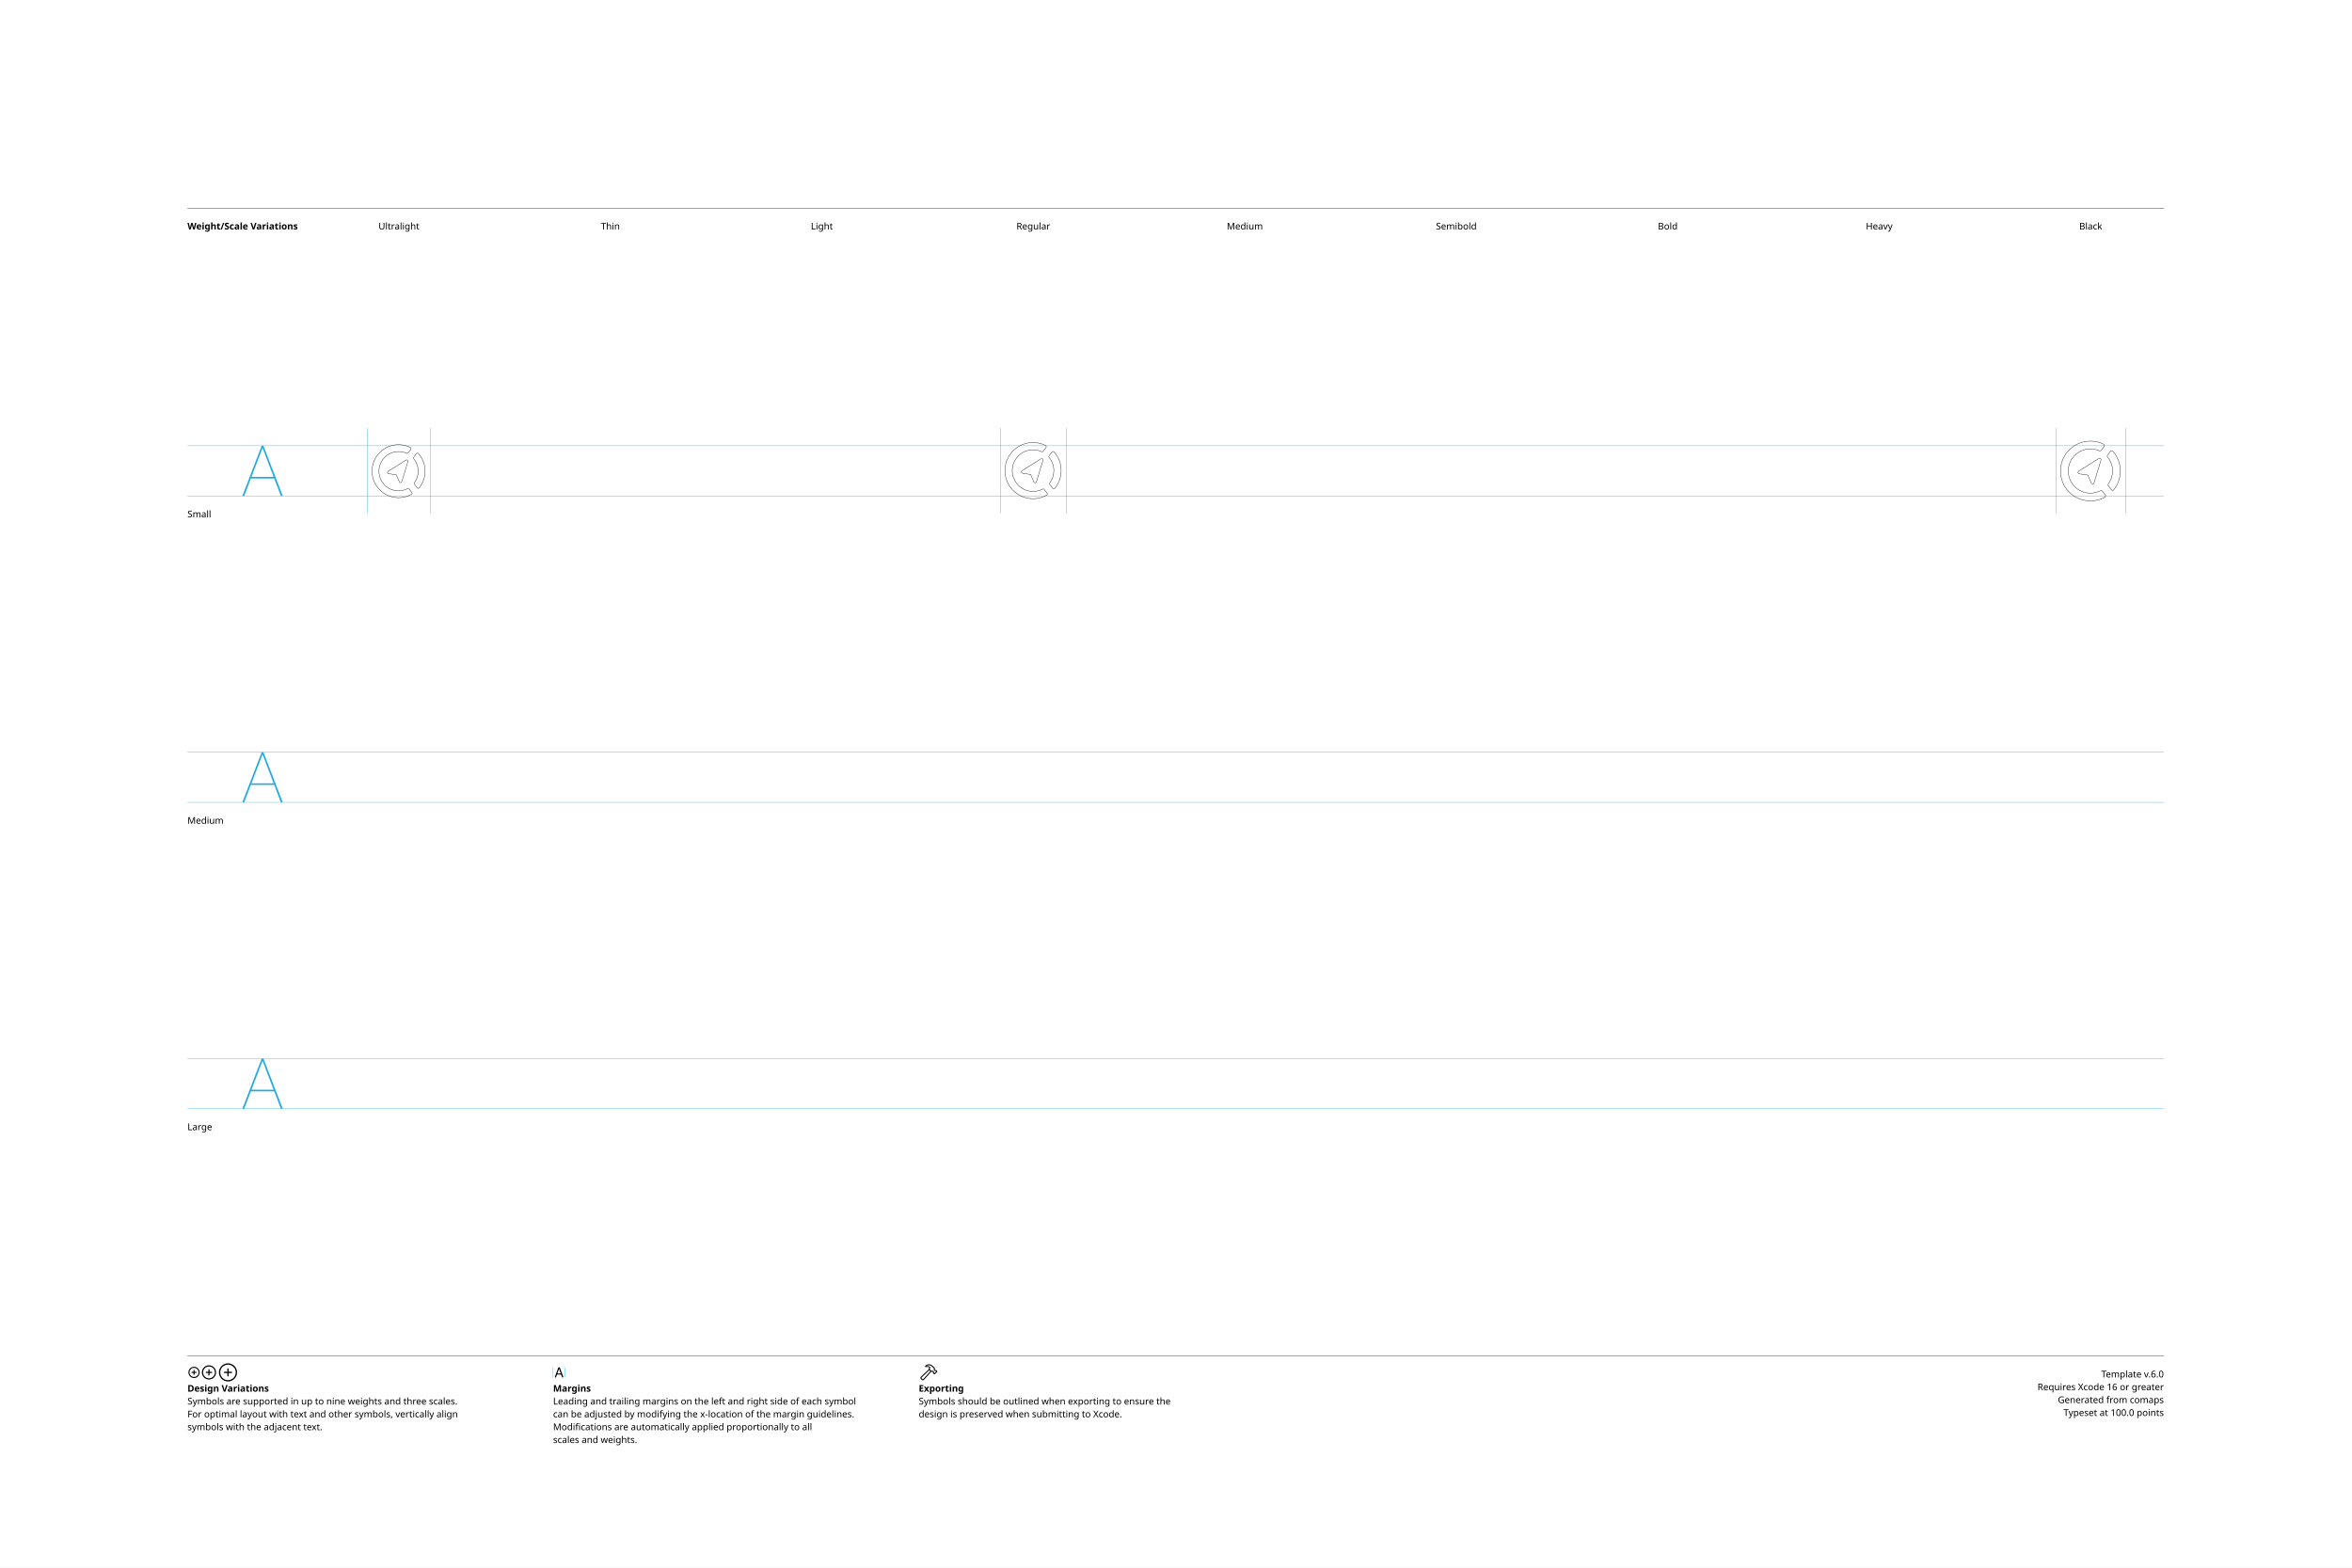
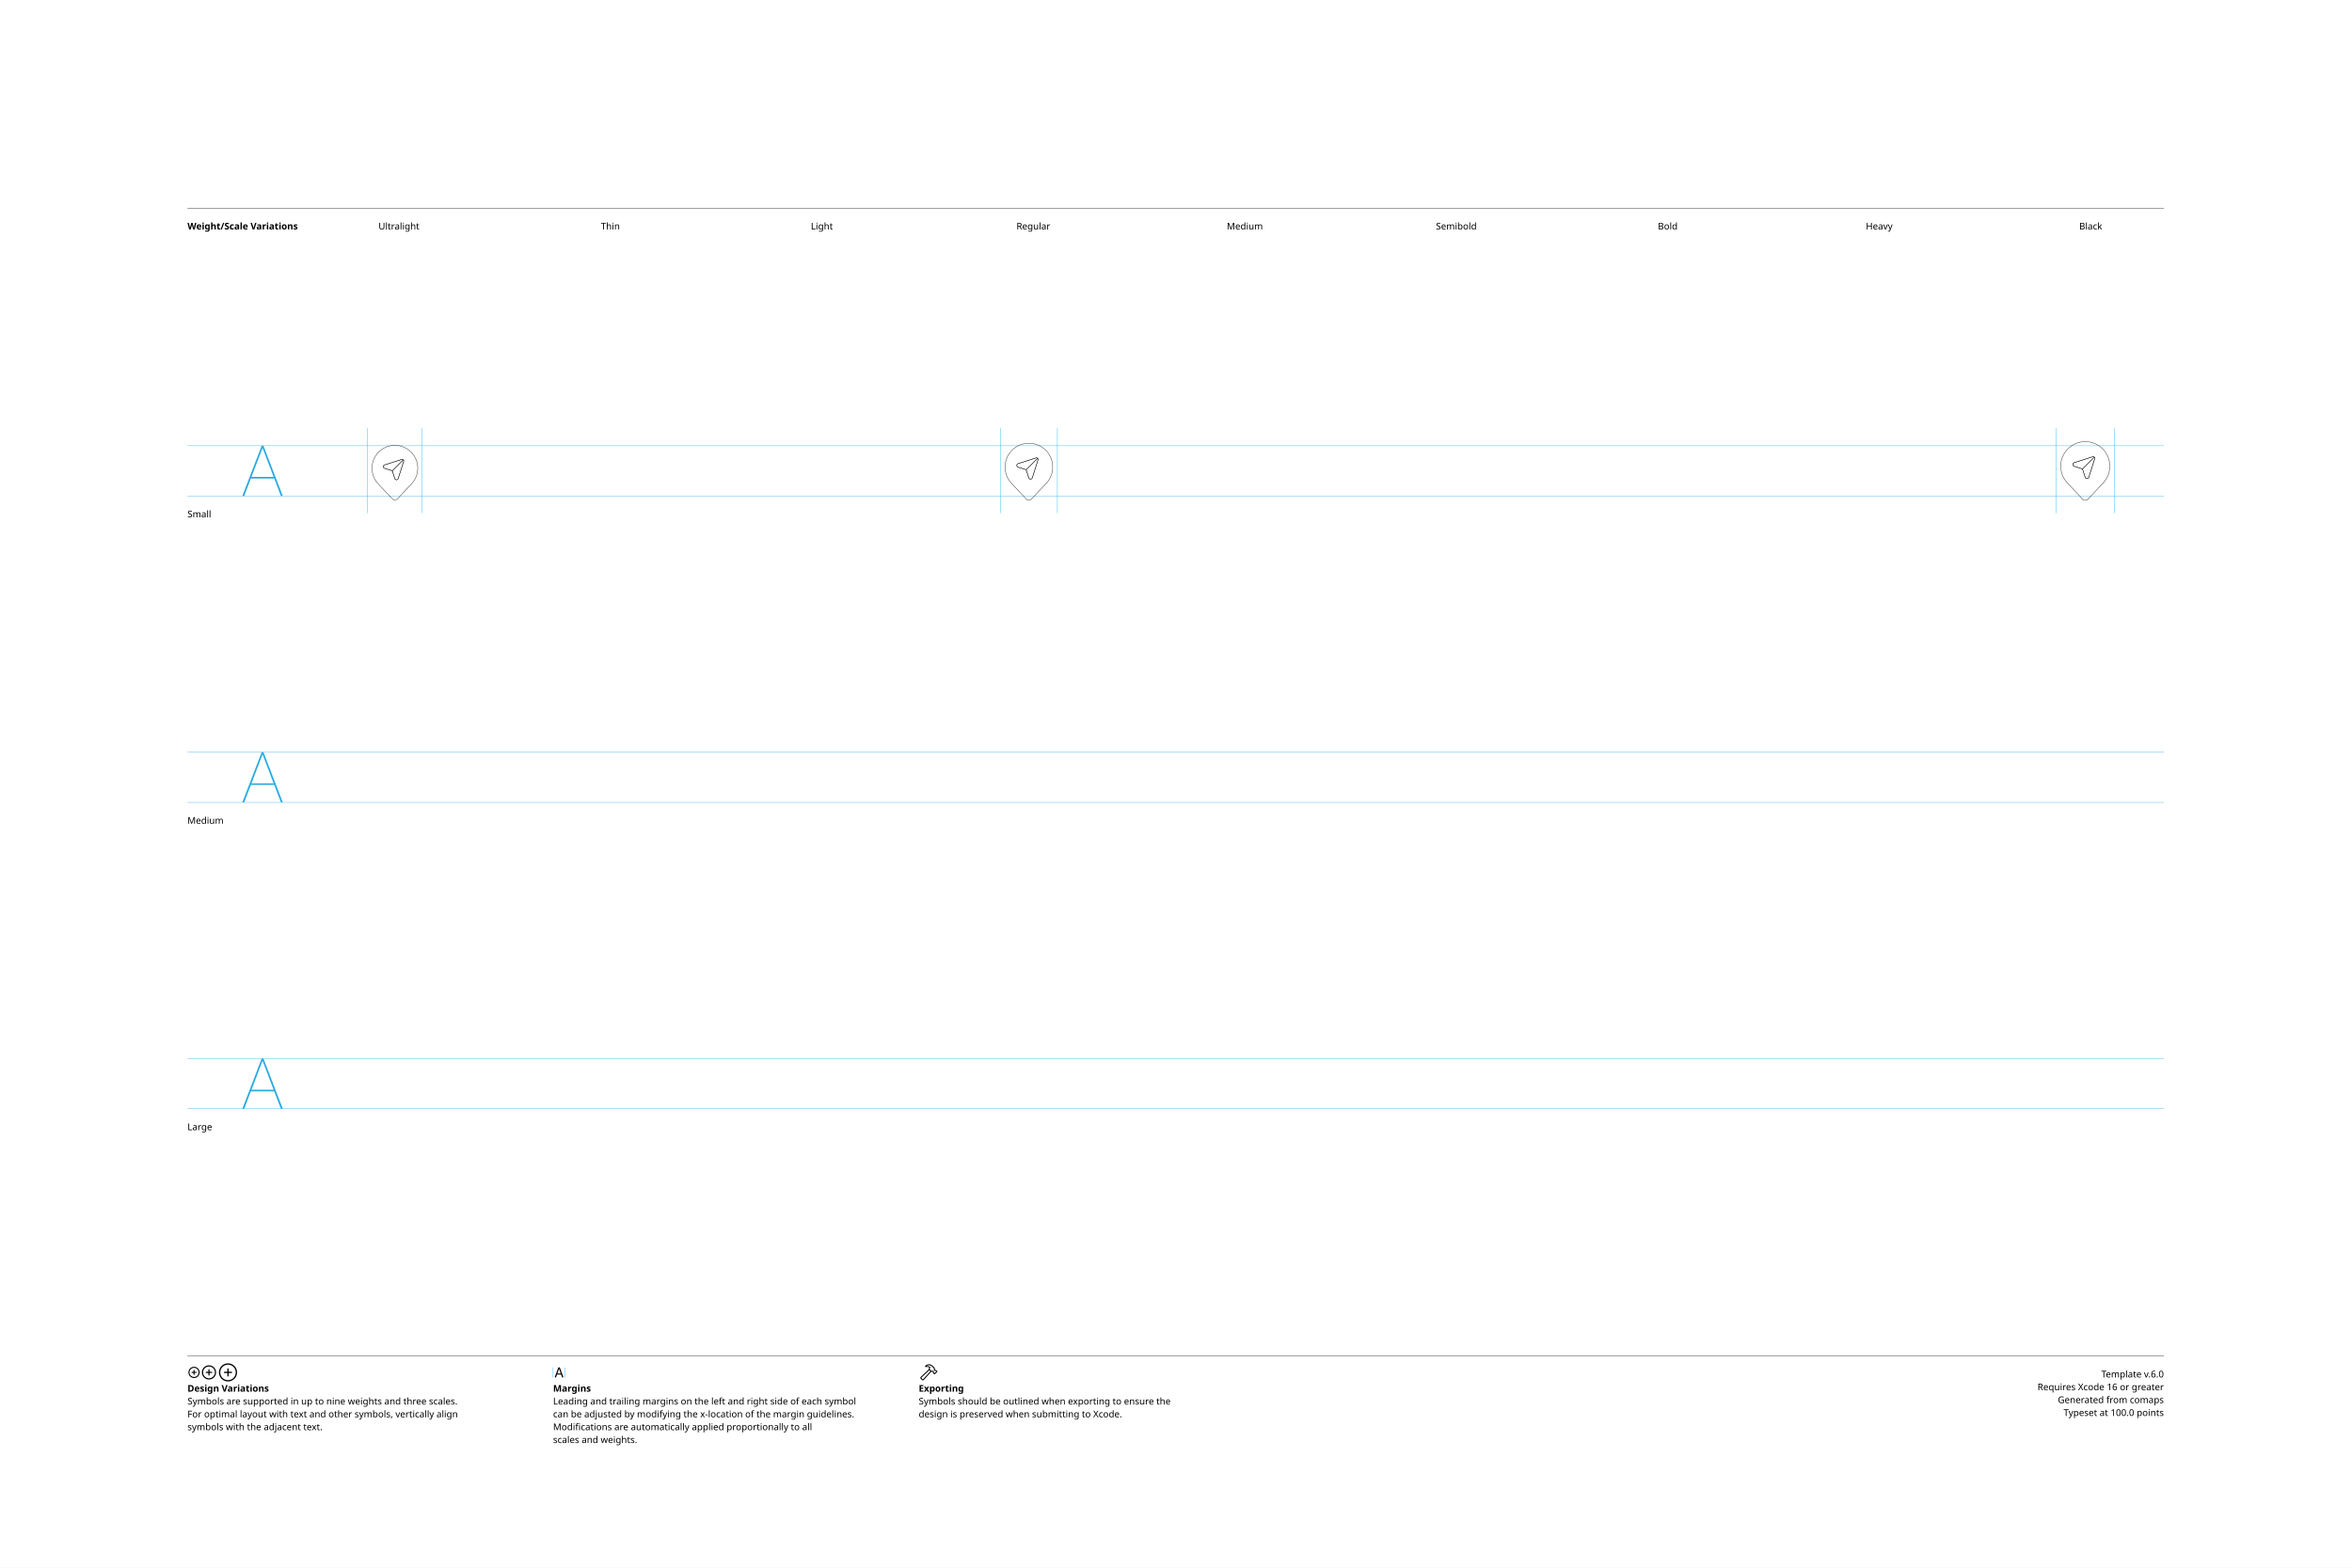
<svg xmlns="http://www.w3.org/2000/svg" version="1.1" viewBox="0 0 3300 2200">
  <style>.defaults {-sfsymbols-wiggle-style:clockwise;-sfsymbols-rotates-clockwise:true}

- .monochrome-0 {-sfsymbols-variable-threshold:0.51;-sfsymbols-motion-group:0}
- .monochrome-1 {-sfsymbols-variable-threshold:0.0;-sfsymbols-motion-group:0}
+ .monochrome-0 {-sfsymbols-motion-group:0}
+ .monochrome-1 {-sfsymbols-motion-group:0}
+ .monochrome-2 {-sfsymbols-motion-group:0}

- .multicolor-0:custom {fill:#CCDFCA;-sfsymbols-variable-threshold:0.51;-sfsymbols-motion-group:0}
- .multicolor-1:custom {fill:#588157;-sfsymbols-variable-threshold:0.0;-sfsymbols-motion-group:0}
+ .multicolor-0:custom {fill:#0F8B7E;-sfsymbols-motion-group:0}
+ .multicolor-1:custom {fill:#FFFFFF;-sfsymbols-motion-group:0}
+ .multicolor-2:custom {fill:#CFE5DF;-sfsymbols-motion-group:0}

- .hierarchical-0:secondary {-sfsymbols-variable-threshold:0.51;-sfsymbols-motion-group:0}
- .hierarchical-1:primary {-sfsymbols-variable-threshold:0.0;-sfsymbols-motion-group:0}
+ .hierarchical-0:primary {-sfsymbols-motion-group:0}
+ .hierarchical-1:secondary {-sfsymbols-motion-group:0}
+ .hierarchical-2:secondary {-sfsymbols-motion-group:0}

.SFSymbolsPreviewWireframe {fill:none;opacity:1.0;stroke:black;stroke-width:0.5}
</style>
  <g id="Notes">
    <rect height="2200" id="artboard" style="fill:white;opacity:1" width="3300" x="0" y="0" />
    <line style="fill:none;stroke:black;opacity:1;stroke-width:0.5;" x1="263" x2="3036" y1="292" y2="292" />
    <text style="stroke:none;fill:black;font-family:sans-serif;font-size:13;font-weight:bold;" transform="matrix(1 0 0 1 263 322)">Weight/Scale Variations</text>
    <text style="stroke:none;fill:black;font-family:sans-serif;font-size:13;text-anchor:middle;" transform="matrix(1 0 0 1 559.711 322)">Ultralight</text>
    <text style="stroke:none;fill:black;font-family:sans-serif;font-size:13;text-anchor:middle;" transform="matrix(1 0 0 1 856.422 322)">Thin</text>
    <text style="stroke:none;fill:black;font-family:sans-serif;font-size:13;text-anchor:middle;" transform="matrix(1 0 0 1 1153.13 322)">Light</text>
    <text style="stroke:none;fill:black;font-family:sans-serif;font-size:13;text-anchor:middle;" transform="matrix(1 0 0 1 1449.84 322)">Regular</text>
    <text style="stroke:none;fill:black;font-family:sans-serif;font-size:13;text-anchor:middle;" transform="matrix(1 0 0 1 1746.56 322)">Medium</text>
    <text style="stroke:none;fill:black;font-family:sans-serif;font-size:13;text-anchor:middle;" transform="matrix(1 0 0 1 2043.27 322)">Semibold</text>
    <text style="stroke:none;fill:black;font-family:sans-serif;font-size:13;text-anchor:middle;" transform="matrix(1 0 0 1 2339.98 322)">Bold</text>
    <text style="stroke:none;fill:black;font-family:sans-serif;font-size:13;text-anchor:middle;" transform="matrix(1 0 0 1 2636.69 322)">Heavy</text>
    <text style="stroke:none;fill:black;font-family:sans-serif;font-size:13;text-anchor:middle;" transform="matrix(1 0 0 1 2933.4 322)">Black</text>
    <line style="fill:none;stroke:black;opacity:1;stroke-width:0.5;" x1="263" x2="3036" y1="1903" y2="1903" />
    <g transform="matrix(0.2 0 0 0.2 263 1933)">
      <path d="m46.24 4.15c21.777 0 39.453-17.627 39.453-39.404s-17.676-39.404-39.453-39.404c-21.729 0-39.404 17.627-39.404 39.404s17.676 39.404 39.404 39.404Zm0-7.422c-17.676 0-31.934-14.307-31.934-31.982s14.258-31.982 31.934-31.982 31.982 14.307 31.982 31.982-14.307 31.982-31.982 31.982Zm-17.969-31.982c0 2.148 1.514 3.613 3.76 3.613h10.498v10.596c0 2.197 1.465 3.711 3.613 3.711 2.246 0 3.711-1.514 3.711-3.711v-10.596h10.596c2.197 0 3.711-1.465 3.711-3.613 0-2.197-1.514-3.711-3.711-3.711h-10.596v-10.547c0-2.246-1.465-3.76-3.711-3.76-2.148 0-3.613 1.514-3.613 3.76v10.547h-10.498c-2.246 0-3.76 1.514-3.76 3.711Z" />
    </g>
    <g transform="matrix(0.2 0 0 0.2 281.506 1933)">
      <path d="m58.545 14.551c27.49 0 49.805-22.314 49.805-49.805s-22.314-49.805-49.805-49.805-49.805 22.314-49.805 49.805 22.314 49.805 49.805 49.805Zm0-8.301c-22.949 0-41.504-18.555-41.504-41.504s18.555-41.504 41.504-41.504 41.504 18.555 41.504 41.504-18.555 41.504-41.504 41.504Zm-22.656-41.504c0 2.393 1.66 4.004 4.15 4.004h14.355v14.404c0 2.441 1.66 4.15 4.053 4.15 2.441 0 4.15-1.66 4.15-4.15v-14.404h14.404c2.441 0 4.15-1.611 4.15-4.004 0-2.441-1.709-4.15-4.15-4.15h-14.404v-14.355c0-2.49-1.709-4.199-4.15-4.199-2.393 0-4.053 1.709-4.053 4.199v14.355h-14.355c-2.49 0-4.15 1.709-4.15 4.15Z" />
    </g>
    <g transform="matrix(0.2 0 0 0.2 304.924 1933)">
      <path d="m74.853 28.32c35.107 0 63.623-28.467 63.623-63.574s-28.516-63.623-63.623-63.623-63.574 28.516-63.574 63.623 28.467 63.574 63.574 63.574Zm0-9.082c-30.127 0-54.492-24.365-54.492-54.492s24.365-54.492 54.492-54.492 54.492 24.365 54.492 54.492-24.365 54.492-54.492 54.492Zm-28.857-54.492c0 2.588 1.855 4.395 4.59 4.395h19.727v19.775c0 2.686 1.855 4.59 4.443 4.59 2.686 0 4.541-1.855 4.541-4.59v-19.775h19.775c2.686 0 4.59-1.807 4.59-4.395 0-2.734-1.855-4.59-4.59-4.59h-19.775v-19.727c0-2.734-1.855-4.639-4.541-4.639-2.588 0-4.443 1.904-4.443 4.639v19.727h-19.727c-2.734 0-4.59 1.855-4.59 4.59Z" />
    </g>
    <text style="stroke:none;fill:black;font-family:sans-serif;font-size:13;font-weight:bold;" transform="matrix(1 0 0 1 263 1953)">Design Variations</text>
    <text style="stroke:none;fill:black;font-family:sans-serif;font-size:13;" transform="matrix(1 0 0 1 263 1971)">Symbols are supported in up to nine weights and three scales.</text>
    <text style="stroke:none;fill:black;font-family:sans-serif;font-size:13;" transform="matrix(1 0 0 1 263 1989)">For optimal layout with text and other symbols, vertically align</text>
    <text style="stroke:none;fill:black;font-family:sans-serif;font-size:13;" transform="matrix(1 0 0 1 263 2007)">symbols with the adjacent text.</text>
    <line style="fill:none;stroke:#00AEEF;stroke-width:0.5;opacity:1.0;" x1="776" x2="776" y1="1919" y2="1933" />
    <g transform="matrix(0.2 0 0 0.2 776 1933)">
      <path d="m16.553 0.781c2.588 0 3.857-0.977 4.785-3.711l6.299-17.236h28.809l6.299 17.236c0.928 2.734 2.197 3.711 4.736 3.711 2.588 0 4.248-1.562 4.248-4.004 0-0.83-0.146-1.611-0.537-2.637l-22.9-60.986c-1.123-2.979-3.125-4.492-6.25-4.492-3.027 0-5.078 1.465-6.152 4.443l-22.9 61.084c-0.391 1.025-0.537 1.807-0.537 2.637 0 2.441 1.562 3.955 4.102 3.955Zm13.477-28.369 11.865-32.861h0.244l11.865 32.861Z" />
    </g>
    <line style="fill:none;stroke:#00AEEF;stroke-width:0.5;opacity:1.0;" x1="792.836" x2="792.836" y1="1919" y2="1933" />
    <text style="stroke:none;fill:black;font-family:sans-serif;font-size:13;font-weight:bold;" transform="matrix(1 0 0 1 776 1953)">Margins</text>
    <text style="stroke:none;fill:black;font-family:sans-serif;font-size:13;" transform="matrix(1 0 0 1 776 1971)">Leading and trailing margins on the left and right side of each symbol</text>
    <text style="stroke:none;fill:black;font-family:sans-serif;font-size:13;" transform="matrix(1 0 0 1 776 1989)">can be adjusted by modifying the x-location of the margin guidelines.</text>
    <text style="stroke:none;fill:black;font-family:sans-serif;font-size:13;" transform="matrix(1 0 0 1 776 2007)">Modifications are automatically applied proportionally to all</text>
    <text style="stroke:none;fill:black;font-family:sans-serif;font-size:13;" transform="matrix(1 0 0 1 776 2025)">scales and weights.</text>
    <g transform="matrix(0.2 0 0 0.2 1289 1933)">
      <path d="m14.209 9.326 8.496 8.545c4.297 4.346 9.229 4.053 13.867-1.074l53.467-58.935-4.834-4.883-53.076 58.398c-1.758 2.002-3.418 2.49-5.762 0.146l-5.859-5.811c-2.344-2.295-1.807-4.004 0.195-5.811l57.373-54.004-4.883-4.834-57.959 54.443c-4.932 4.59-5.322 9.473-1.025 13.818Zm32.08-90.967c-2.1 2.051-2.246 4.932-1.074 6.885 1.172 1.807 3.467 2.979 6.689 2.148 7.324-1.709 14.941-2.002 22.07 2.686l-2.93 7.275c-1.709 4.15-0.83 7.08 1.855 9.814l11.475 11.572c2.441 2.441 4.492 2.539 7.324 2.051l5.322-0.977 3.32 3.369-0.195 2.783c-0.195 2.49 0.439 4.395 2.881 6.787l3.809 3.711c2.393 2.393 5.469 2.539 7.812 0.195l14.551-14.6c2.344-2.344 2.246-5.322-0.146-7.715l-3.857-3.809c-2.393-2.393-4.248-3.174-6.641-2.979l-2.881 0.244-3.223-3.174 1.221-5.615c0.635-2.832-0.146-5.029-3.076-7.959l-10.986-10.938c-16.699-16.602-38.867-16.211-53.32-1.758Zm7.471 1.855c12.158-8.887 28.613-7.373 39.746 3.76l12.158 12.06c1.172 1.172 1.367 2.1 1.025 3.809l-1.611 7.422 7.52 7.422 4.932-0.293c1.27-0.049 1.66 0.049 2.637 1.025l2.881 2.881-12.207 12.207-2.881-2.881c-0.977-0.977-1.123-1.367-1.074-2.686l0.342-4.883-7.471-7.422-7.617 1.27c-1.611 0.342-2.344 0.195-3.564-0.977l-10.01-10.01c-1.27-1.172-1.416-2.002-0.635-3.857l4.395-10.449c-7.812-7.275-17.969-10.4-28.125-7.422-0.781 0.195-1.074-0.439-0.439-0.977Z" />
    </g>
    <text style="stroke:none;fill:black;font-family:sans-serif;font-size:13;font-weight:bold;" transform="matrix(1 0 0 1 1289 1953)">Exporting</text>
    <text style="stroke:none;fill:black;font-family:sans-serif;font-size:13;" transform="matrix(1 0 0 1 1289 1971)">Symbols should be outlined when exporting to ensure the</text>
    <text style="stroke:none;fill:black;font-family:sans-serif;font-size:13;" transform="matrix(1 0 0 1 1289 1989)">design is preserved when submitting to Xcode.</text>
    <text id="template-version" style="stroke:none;fill:black;font-family:sans-serif;font-size:13;text-anchor:end;" transform="matrix(1 0 0 1 3036 1933)">Template v.6.0</text>
    <text style="stroke:none;fill:black;font-family:sans-serif;font-size:13;text-anchor:end;" transform="matrix(1 0 0 1 3036 1951)">Requires Xcode 16 or greater</text>
    <text id="descriptive-name" style="stroke:none;fill:black;font-family:sans-serif;font-size:13;text-anchor:end;" transform="matrix(1 0 0 1 3036 1969)">Generated from comaps</text>
    <text style="stroke:none;fill:black;font-family:sans-serif;font-size:13;text-anchor:end;" transform="matrix(1 0 0 1 3036 1987)">Typeset at 100.0 points</text>
    <text style="stroke:none;fill:black;font-family:sans-serif;font-size:13;" transform="matrix(1 0 0 1 263 726)">Small</text>
    <text style="stroke:none;fill:black;font-family:sans-serif;font-size:13;" transform="matrix(1 0 0 1 263 1156)">Medium</text>
    <text style="stroke:none;fill:black;font-family:sans-serif;font-size:13;" transform="matrix(1 0 0 1 263 1586)">Large</text>
  </g>
  <g id="Guides">
    <g id="H-reference" style="fill:#27AAE1;stroke:none;" transform="matrix(1 0 0 1 339 696)">
      <path d="M0.994 0L3.638 0L29.328-67.132L30.03-67.132L30.03-70.459L28.123-70.459ZM11.688-24.48L46.981-24.48L46.231-26.729L12.438-26.729ZM55.12 0L57.764 0L30.638-70.459L29.433-70.459L29.433-67.132Z" />
    </g>
    <line id="Baseline-S" style="fill:none;stroke:#27AAE1;opacity:1;stroke-width:0.5;" x1="263" x2="3036" y1="696" y2="696" />
    <line id="Capline-S" style="fill:none;stroke:#27AAE1;opacity:1;stroke-width:0.5;" x1="263" x2="3036" y1="625.541" y2="625.541" />
    <g id="H-reference" style="fill:#27AAE1;stroke:none;" transform="matrix(1 0 0 1 339 1126)">
      <path d="M0.994 0L3.638 0L29.328-67.132L30.03-67.132L30.03-70.459L28.123-70.459ZM11.688-24.48L46.981-24.48L46.231-26.729L12.438-26.729ZM55.12 0L57.764 0L30.638-70.459L29.433-70.459L29.433-67.132Z" />
    </g>
    <line id="Baseline-M" style="fill:none;stroke:#27AAE1;opacity:1;stroke-width:0.5;" x1="263" x2="3036" y1="1126" y2="1126" />
    <line id="Capline-M" style="fill:none;stroke:#27AAE1;opacity:1;stroke-width:0.5;" x1="263" x2="3036" y1="1055.54" y2="1055.54" />
    <g id="H-reference" style="fill:#27AAE1;stroke:none;" transform="matrix(1 0 0 1 339 1556)">
      <path d="M0.994 0L3.638 0L29.328-67.132L30.03-67.132L30.03-70.459L28.123-70.459ZM11.688-24.48L46.981-24.48L46.231-26.729L12.438-26.729ZM55.12 0L57.764 0L30.638-70.459L29.433-70.459L29.433-67.132Z" />
    </g>
    <line id="Baseline-L" style="fill:none;stroke:#27AAE1;opacity:1;stroke-width:0.5;" x1="263" x2="3036" y1="1556" y2="1556" />
    <line id="Capline-L" style="fill:none;stroke:#27AAE1;opacity:1;stroke-width:0.5;" x1="263" x2="3036" y1="1485.54" y2="1485.54" />
-     <line id="right-margin-Black-S" style="fill:none;stroke:#00AEEF;stroke-width:0.5;opacity:1.0;" x1="2982.23" x2="2982.23" y1="600.785" y2="720.121" />
+     <line id="right-margin-Black-S" style="fill:none;stroke:#00AEEF;stroke-width:0.5;opacity:1.0;" x1="2966.97" x2="2966.97" y1="600.785" y2="720.121" />
    <line id="left-margin-Black-S" style="fill:none;stroke:#00AEEF;stroke-width:0.5;opacity:1.0;" x1="2884.57" x2="2884.57" y1="600.785" y2="720.121" />
-     <line id="right-margin-Regular-S" style="fill:none;stroke:#00AEEF;stroke-width:0.5;opacity:1.0;" x1="1496.11" x2="1496.11" y1="600.785" y2="720.121" />
+     <line id="right-margin-Regular-S" style="fill:none;stroke:#00AEEF;stroke-width:0.5;opacity:1.0;" x1="1483.58" x2="1483.58" y1="600.785" y2="720.121" />
    <line id="left-margin-Regular-S" style="fill:none;stroke:#00AEEF;stroke-width:0.5;opacity:1.0;" x1="1403.58" x2="1403.58" y1="600.785" y2="720.121" />
-     <line id="right-margin-Ultralight-S" style="fill:none;stroke:#00AEEF;stroke-width:0.5;opacity:1.0;" x1="603.773" x2="603.773" y1="600.785" y2="720.121" />
-     <line id="left-margin-Ultralight-S" style="fill:none;stroke:#00AEEF;stroke-width:0.5;opacity:1.0;" x1="515.649" x2="515.649" y1="600.785" y2="720.121" />
+     <line id="right-margin-Ultralight-S" style="fill:none;stroke:#00AEEF;stroke-width:0.5;opacity:1.0;" x1="592.45" x2="592.45" y1="600.785" y2="720.121" />
+     <line id="left-margin-Ultralight-S" style="fill:none;stroke:#00AEEF;stroke-width:0.5;opacity:1.0;" x1="515.65" x2="515.65" y1="600.785" y2="720.121" />
  </g>
  <g id="Symbols">
    <g id="Black-S" transform="matrix(1 0 0 1 2884.57 696)">
-       <path class="monochrome-0 multicolor-0:custom hierarchical-0:secondary SFSymbolsPreviewWireframe" d="M78.197-63.594C78.795-63.62 79.374-63.377 79.775-62.933C86.387-55.508 90.409-45.725 90.409-35.01C90.409-24.986 86.889-15.778 81.019-8.556C80.629-8.081 80.044-7.812 79.43-7.823C78.816-7.836 78.242-8.128 77.87-8.617L73.545-14.306C73.005-15.017 72.998-15.999 73.529-16.717C77.279-21.849 79.492-28.173 79.492-35.01C79.492-42.471 76.856-49.322 72.466-54.681C71.871-55.399 71.849-56.433 72.413-57.177L76.68-62.801C77.042-63.278 77.598-63.569 78.197-63.594ZM62.537-52.523C63.204-52.013 63.484-51.143 63.24-50.339L53.479-18.275C53.234-17.471 52.515-16.903 51.676-16.853C50.836-16.802 50.054-17.279 49.715-18.049L44.767-29.265L32.645-31.09C31.814-31.215 31.148-31.845 30.976-32.668C30.803-33.491 31.162-34.334 31.873-34.782L60.245-52.627C60.955-53.075 61.869-53.033 62.537-52.523Z" />
-       <path class="monochrome-1 multicolor-1:custom hierarchical-1:primary SFSymbolsPreviewWireframe" d="M48.419-77C55.132-77 61.479-75.421 67.109-72.616C67.642-72.348 68.029-71.856 68.164-71.275C68.299-70.693 68.168-70.081 67.807-69.606L63.545-63.989C62.977-63.242 61.969-62.987 61.114-63.373C57.238-65.115 52.941-66.083 48.419-66.083C31.27-66.083 17.347-52.16 17.347-35.01C17.347-17.861 31.27-3.938 48.419-3.938C53.55-3.938 58.391-5.184 62.658-7.389C63.526-7.842 64.594-7.603 65.186-6.823L69.413-1.261C69.765-0.798 69.899-0.205 69.781 0.364C69.663 0.934 69.304 1.424 68.797 1.709C62.76 5.066 55.811 6.98 48.419 6.98C25.244 6.98 6.429-11.835 6.429-35.01C6.429-58.185 25.244-77 48.419-77Z" />
+       <path class="monochrome-0 multicolor-0:custom hierarchical-0:primary SFSymbolsPreviewWireframe" d="M66.26 -18.17L44.78 4.63C43.85 5.62 42.56 6.18 41.2 6.18C39.84 6.18 38.55 5.62 37.62 4.63L16.14 -18.17C3.27 -31.82 3.69 -53.25 17.09 -66.39C30.48 -79.52 51.92 -79.52 65.31 -66.39C78.71 -53.25 79.13 -31.82 66.26 -18.17ZM25.62 -46.75C24.5 -46.39 23.74 -45.34 23.74 -44.17C23.75 -42.99 24.51 -41.95 25.63 -41.59L36.58 -38.13C37.04 -37.99 37.4 -37.63 37.55 -37.17L41.01 -26.21C41.37 -25.09 42.41 -24.33 43.59 -24.33C44.77 -24.33 45.81 -25.09 46.17 -26.21L54.45 -52.26C54.7 -53.05 54.49 -53.91 53.91 -54.5C53.32 -55.08 52.46 -55.29 51.67 -55.04Z" />
+       <path class="monochrome-1 multicolor-1:custom hierarchical-1:secondary SFSymbolsPreviewWireframe" d="M37.18 -37.77C37.01 -37.94 36.81 -38.06 36.58 -38.13L25.63 -41.59C24.51 -41.95 23.75 -42.99 23.74 -44.17C23.74 -45.34 24.5 -46.39 25.62 -46.75L51.67 -55.04C52.46 -55.29 53.33 -55.08 53.91 -54.49Z" />
+       <path class="monochrome-2 multicolor-2:custom hierarchical-2:secondary SFSymbolsPreviewWireframe" d="M53.91 -54.49C54.49 -53.91 54.7 -53.05 54.45 -52.26L46.17 -26.21C45.81 -25.09 44.77 -24.33 43.59 -24.33C42.41 -24.33 41.37 -25.09 41.01 -26.21L37.55 -37.17C37.48 -37.4 37.35 -37.6 37.18 -37.77Z" />
    </g>
    <g id="Regular-S" transform="matrix(1 0 0 1 1403.58 696)">
-       <path class="monochrome-0 multicolor-0:custom hierarchical-0:secondary SFSymbolsPreviewWireframe" d="M73.811-62.412C74.373-62.436 74.917-62.208 75.293-61.79C81.502-54.818 85.279-45.632 85.279-35.57C85.279-26.157 81.974-17.511 76.462-10.728C76.096-10.283 75.546-10.03 74.969-10.04C74.393-10.052 73.853-10.327 73.505-10.786L69.443-16.128C68.936-16.796 68.93-17.718 69.428-18.392C72.95-23.211 75.027-29.15 75.027-35.57C75.027-42.576 72.553-49.009 68.43-54.041C67.871-54.716 67.85-55.687 68.38-56.385L72.387-61.667C72.727-62.115 73.249-62.388 73.811-62.412ZM59.106-52.015C59.733-51.537 59.996-50.719 59.766-49.965L50.601-19.855C50.371-19.1 49.695-18.567 48.907-18.52C48.119-18.473 47.385-18.92 47.066-19.643L42.42-30.175L31.037-31.889C30.256-32.007 29.631-32.598 29.469-33.37C29.308-34.143 29.644-34.935 30.312-35.355L56.954-52.113C57.621-52.533 58.479-52.494 59.106-52.015Z" />
-       <path class="monochrome-1 multicolor-1:custom hierarchical-1:primary SFSymbolsPreviewWireframe" d="M45.849-75C52.153-75 58.113-73.518 63.399-70.883C63.9-70.631 64.263-70.17 64.39-69.624C64.516-69.077 64.394-68.503 64.055-68.057L60.053-62.783C59.52-62.081 58.573-61.841 57.77-62.204C54.13-63.84 50.095-64.748 45.849-64.748C29.745-64.748 16.671-51.674 16.671-35.57C16.671-19.466 29.745-6.392 45.849-6.392C50.667-6.392 55.213-7.562 59.22-9.633C60.035-10.058 61.038-9.834 61.594-9.102L65.563-3.879C65.894-3.444 66.019-2.887 65.909-2.353C65.797-1.818 65.46-1.357 64.984-1.09C59.315 2.062 52.791 3.86 45.849 3.86C24.087 3.86 6.419-13.808 6.419-35.57C6.419-57.332 24.087-75 45.849-75Z" />
+       <path class="monochrome-0 multicolor-0:custom hierarchical-0:primary SFSymbolsPreviewWireframe" d="M64.33 -17.64L43.48 4.5C42.58 5.46 41.32 6 40 6C38.68 6 37.42 5.46 36.52 4.5L15.67 -17.64C3.19 -30.89 3.6 -51.69 16.6 -64.44C29.6 -77.18 50.4 -77.18 63.4 -64.44C76.4 -51.69 76.81 -30.89 64.33 -17.64ZM24.88 -45.39C23.79 -45.04 23.05 -44.03 23.05 -42.89C23.05 -41.74 23.79 -40.73 24.88 -40.38L35.52 -37.02C35.96 -36.88 36.31 -36.53 36.45 -36.09L39.81 -25.45C40.16 -24.36 41.17 -23.62 42.31 -23.62C43.46 -23.61 44.47 -24.35 44.82 -25.44L52.87 -50.74C53.11 -51.51 52.91 -52.34 52.34 -52.91C51.77 -53.48 50.94 -53.68 50.17 -53.44Z" />
+       <path class="monochrome-1 multicolor-1:custom hierarchical-1:secondary SFSymbolsPreviewWireframe" d="M36.1 -36.67C35.94 -36.83 35.74 -36.95 35.52 -37.02L24.88 -40.38C23.79 -40.73 23.05 -41.74 23.05 -42.89C23.05 -44.03 23.79 -45.04 24.88 -45.39L50.17 -53.44C50.94 -53.68 51.77 -53.48 52.34 -52.91Z" />
+       <path class="monochrome-2 multicolor-2:custom hierarchical-2:secondary SFSymbolsPreviewWireframe" d="M52.34 -52.91C52.91 -52.34 53.11 -51.51 52.87 -50.74L44.82 -25.44C44.47 -24.35 43.46 -23.61 42.31 -23.62C41.17 -23.62 40.16 -24.36 39.81 -25.45L36.45 -36.09C36.38 -36.31 36.26 -36.51 36.1 -36.67Z" />
    </g>
    <g id="Ultralight-S" transform="matrix(1 0 0 1 515.649 696)">
-       <path class="monochrome-0 multicolor-0:custom hierarchical-0:secondary SFSymbolsPreviewWireframe" d="M69.974-60.116C70.504-60.138 71.017-59.923 71.373-59.529C77.235-52.947 80.8-44.274 80.8-34.775C80.8-25.889 77.68-17.726 72.476-11.323C72.13-10.902 71.611-10.663 71.067-10.673C70.523-10.684 70.013-10.943 69.684-11.377L65.85-16.42C65.371-17.051 65.365-17.921 65.835-18.558C69.16-23.108 71.122-28.714 71.122-34.775C71.122-41.39 68.785-47.463 64.894-52.214C64.365-52.85 64.346-53.767 64.846-54.426L68.629-59.413C68.95-59.836 69.443-60.093 69.974-60.116ZM56.091-50.301C56.682-49.849 56.931-49.077 56.714-48.365L48.061-19.939C47.844-19.226 47.206-18.723 46.462-18.678C45.718-18.634 45.025-19.056 44.724-19.738L40.338-29.682L29.591-31.3C28.854-31.411 28.264-31.969 28.111-32.699C27.959-33.428 28.276-34.176 28.907-34.572L54.059-50.393C54.689-50.79 55.499-50.753 56.091-50.301Z" />
-       <path class="monochrome-1 multicolor-1:custom hierarchical-1:primary SFSymbolsPreviewWireframe" d="M43.575-72C49.526-72 55.153-70.601 60.144-68.113C60.617-67.876 60.959-67.44 61.079-66.924C61.199-66.409 61.083-65.867 60.763-65.445L56.984-60.466C56.481-59.803 55.587-59.577 54.829-59.92C51.393-61.464 47.584-62.322 43.575-62.322C28.372-62.322 16.029-49.978 16.029-34.775C16.029-19.572 28.372-7.229 43.575-7.229C48.123-7.229 52.416-8.333 56.198-10.289C56.968-10.69 57.915-10.478 58.44-9.787L62.187-4.856C62.499-4.445 62.618-3.92 62.513-3.415C62.408-2.91 62.09-2.476 61.64-2.223C56.288 0.753 50.128 2.45 43.575 2.45C23.03 2.45 6.35-14.23 6.35-34.775C6.35-55.32 23.03-72 43.575-72Z" />
+       <path class="monochrome-0 multicolor-0:custom hierarchical-0:primary SFSymbolsPreviewWireframe" d="M61.76 -16.94L41.74 4.32C40.87 5.24 39.66 5.76 38.4 5.76C37.14 5.76 35.93 5.24 35.06 4.32L15.04 -16.94C3.05 -29.66 3.44 -49.64 15.93 -61.88C28.41 -74.12 48.39 -74.12 60.87 -61.88C73.36 -49.64 73.75 -29.66 61.76 -16.94ZM23.88 -43.57C22.83 -43.24 22.12 -42.26 22.12 -41.16C22.12 -40.06 22.84 -39.09 23.89 -38.76L34.1 -35.54C34.53 -35.4 34.86 -35.07 35 -34.64L38.22 -24.43C38.55 -23.38 39.52 -22.66 40.62 -22.66C41.72 -22.66 42.7 -23.37 43.03 -24.42L50.75 -48.71C50.99 -49.44 50.79 -50.25 50.24 -50.79C49.7 -51.34 48.89 -51.54 48.16 -51.3Z" />
+       <path class="monochrome-1 multicolor-1:custom hierarchical-1:secondary SFSymbolsPreviewWireframe" d="M34.66 -35.2C34.5 -35.36 34.31 -35.47 34.1 -35.54L23.89 -38.76C22.84 -39.09 22.12 -40.06 22.12 -41.16C22.12 -42.26 22.83 -43.24 23.88 -43.57L48.16 -51.3C48.9 -51.54 49.7 -51.34 50.25 -50.79Z" />
+       <path class="monochrome-2 multicolor-2:custom hierarchical-2:secondary SFSymbolsPreviewWireframe" d="M50.25 -50.79C50.79 -50.24 50.98 -49.44 50.75 -48.71L43.03 -24.42C42.7 -23.37 41.72 -22.66 40.62 -22.66C39.52 -22.66 38.55 -23.38 38.22 -24.43L35 -34.64C34.93 -34.85 34.82 -35.04 34.66 -35.2Z" />
    </g>
  </g>
</svg>
